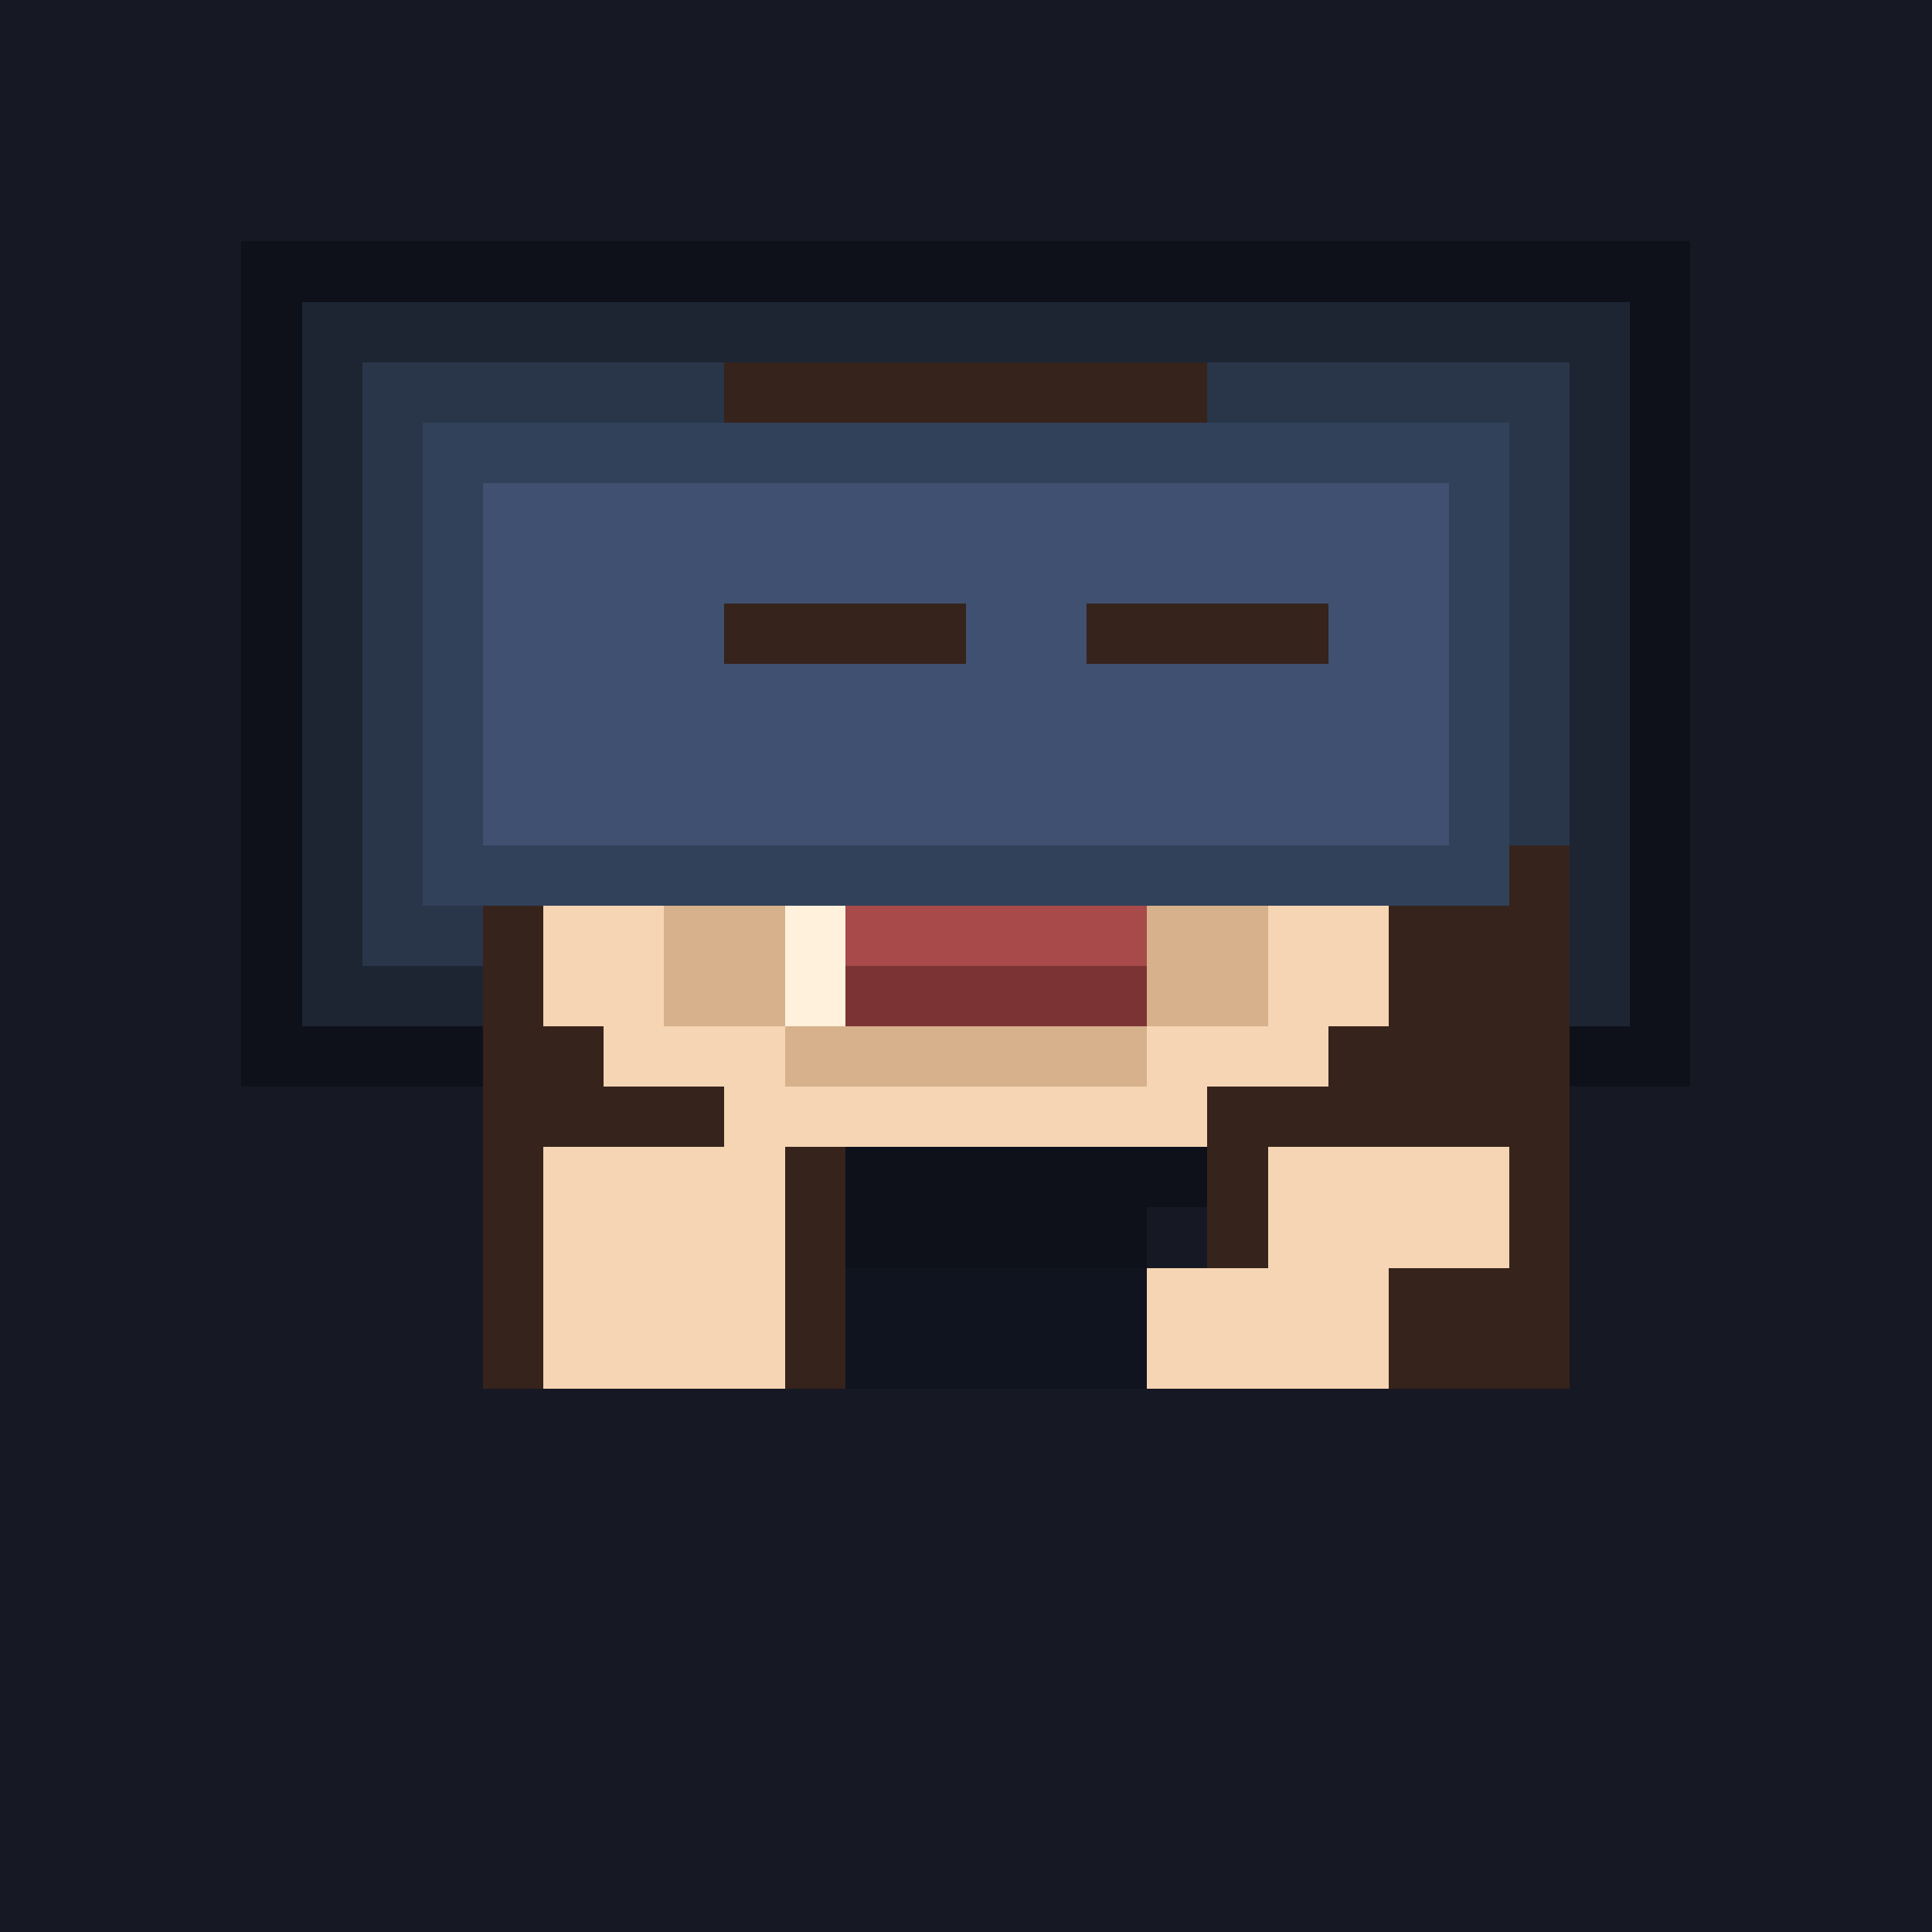
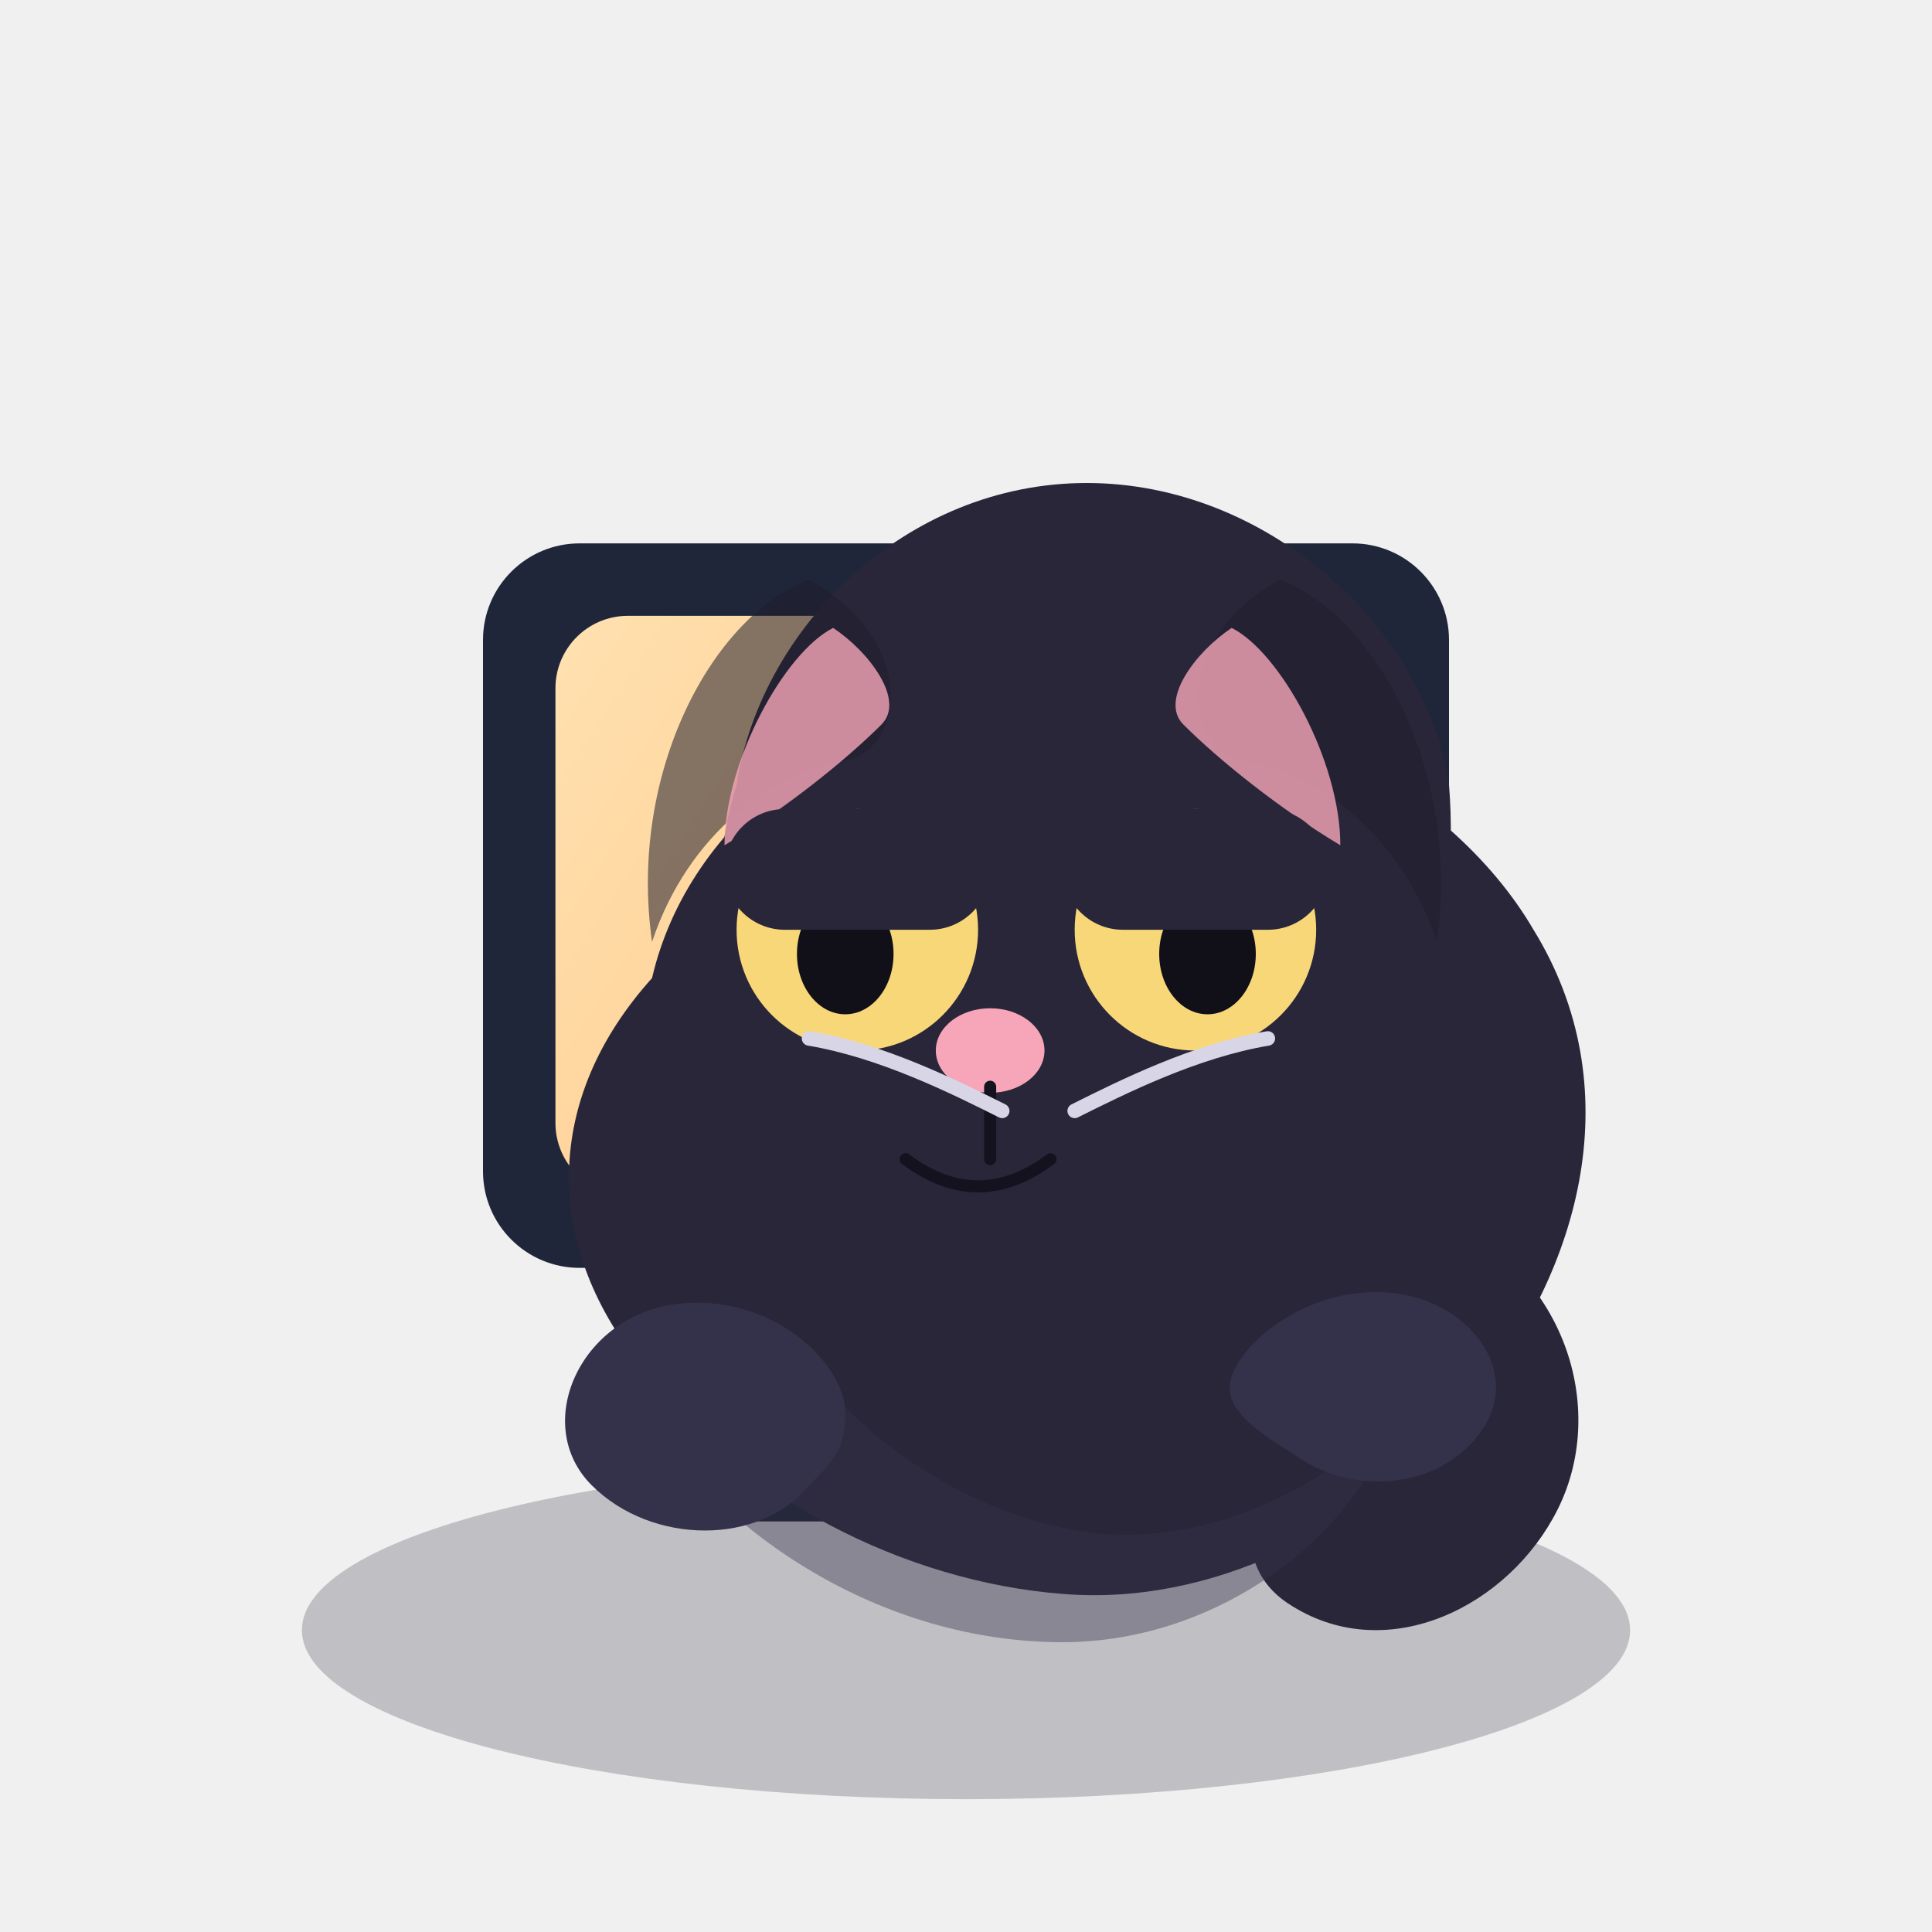
- <svg xmlns="http://www.w3.org/2000/svg" viewBox="0 0 32 32" shape-rendering="crispEdges">
-   <rect width="32" height="32" fill="#161923" />
-   <rect x="4" y="4" width="24" height="14" fill="#0e111a" />
-   <rect x="5" y="5" width="22" height="12" fill="#1d2533" />
-   <rect x="6" y="6" width="20" height="10" fill="#293549" />
-   <rect x="12" y="18" width="8" height="2" fill="#0e111a" />
-   <rect x="13" y="20" width="6" height="1" fill="#0e111a" />
-   <rect x="10" y="21" width="12" height="2" fill="#10141f" />
-   <g fill="#36231c">
-     <rect x="9" y="11" width="14" height="8" />
-     <rect x="10" y="9" width="12" height="4" />
-     <rect x="11" y="7" width="10" height="3" />
-     <rect x="12" y="6" width="8" height="2" />
-     <rect x="8" y="14" width="4" height="7" />
-     <rect x="22" y="14" width="4" height="7" />
-     <rect x="8" y="18" width="6" height="5" />
-     <rect x="20" y="18" width="6" height="5" />
-     <rect x="9" y="10" width="2" height="3" />
-     <rect x="22" y="10" width="2" height="3" />
+ <svg xmlns="http://www.w3.org/2000/svg" width="320" height="320" viewBox="0 0 320 320" fill="none" role="img" aria-labelledby="title desc">
+   <style>
+     .shadow { fill: rgba(26, 22, 38, 0.22); }
+     .monitor-body { fill: #20263a; }
+     .monitor-screen { fill: url(#screenGradient); }
+     .monitor-stand { fill: #1a1f30; }
+     .fur-dark { fill: #1f1d2c; }
+     .fur-medium { fill: #29263a; }
+     .fur-light { fill: #34324a; }
+     .inner-ear { fill: #f6a6b8; opacity: 0.8; }
+     .eye-sclera { fill: #f8d779; }
+     .eye-pupil { fill: #111018; }
+     .eye-shine { fill: #ffffff; opacity: 0.85; }
+     .nose { fill: #f6a6b8; }
+     .whisker { stroke: #d8d6e6; stroke-width: 2.4; stroke-linecap: round; }
+     .line { fill: none; stroke: #15121f; stroke-width: 2; stroke-linecap: round; stroke-linejoin: round; }
+     .tail { transform-box: fill-box; transform-origin: 20% 80%; animation: tail-guard 3.4s ease-in-out infinite; }
+     .head { transform-box: fill-box; transform-origin: 50% 82%; animation: head-guard 4.2s ease-in-out infinite; }
+     .blink { transform-box: fill-box; transform-origin: 50% 0%; animation: blink 8s ease-in-out infinite; }
+     .screen-glow { animation: screen-glow 4s ease-in-out infinite; }
+     .paw { transform-box: fill-box; transform-origin: 50% 50%; animation: paw-tap 5s ease-in-out infinite; }
+     @keyframes tail-guard {
+       0%, 100% { transform: rotate(6deg); }
+       50% { transform: rotate(-4deg); }
+     }
+     @keyframes head-guard {
+       0%, 100% { transform: translateY(0); }
+       50% { transform: translateY(-3px); }
+     }
+     @keyframes blink {
+       0%, 76%, 78%, 100% { transform: scaleY(0); }
+       77% { transform: scaleY(1); }
+     }
+     @keyframes screen-glow {
+       0%, 100% { opacity: 0.9; }
+       50% { opacity: 0.6; }
+     }
+     @keyframes paw-tap {
+       0%, 100% { transform: translateY(0); }
+       40% { transform: translateY(2px); }
+     }
+     @media (prefers-reduced-motion: reduce) {
+       .tail, .head, .blink, .screen-glow, .paw { animation-duration: 0.01ms !important; animation-iteration-count: 1 !important; }
+     }
+   </style>
+   <defs>
+     <linearGradient id="screenGradient" x1="80" y1="96" x2="240" y2="200" gradientUnits="userSpaceOnUse">
+       <stop offset="0" stop-color="#ffe4b5" />
+       <stop offset="1" stop-color="#ffb970" />
+     </linearGradient>
+   </defs>
+   <ellipse class="shadow" cx="160" cy="270" rx="110" ry="28" />
+   <g class="monitor">
+     <rect class="monitor-body" x="80" y="90" width="160" height="120" rx="16" />
+     <rect class="monitor-screen screen-glow" x="92" y="102" width="136" height="96" rx="12" />
+     <rect class="monitor-stand" x="146" y="210" width="28" height="36" rx="8" />
+     <rect class="monitor-stand" x="120" y="240" width="80" height="12" rx="6" />
  </g>
-   <g fill="#f6d5b4">
-     <rect x="10" y="8" width="12" height="3" />
-     <rect x="9" y="10" width="14" height="7" />
-     <rect x="10" y="13" width="12" height="5" />
-     <rect x="11" y="15" width="10" height="3" />
-     <rect x="12" y="16" width="8" height="3" />
-     <rect x="9" y="19" width="4" height="2" />
-     <rect x="21" y="19" width="4" height="2" />
+   <g class="cat">
+     <path class="tail fur-medium" d="M240 202c20 10 26 32 18 48-8 16-28 26-44 16-10-6-8-18 0-24s16-12 12-20-2-14 14-20z" />
+     <g class="body">
+       <path class="fur-medium" d="M108 162c6-26 32-46 64-48 34-2 68 16 82 40 16 26 8 56-10 78-18 22-44 34-68 32-26-2-54-16-70-38-16-20-16-44 2-64z" />
+       <path class="fur-light" d="M130 220c10 18 32 32 52 34 20 2 42-10 50-22-6 22-30 40-56 40-30 0-58-18-72-42 8 4 16 4 26-10z" opacity="0.4" />
+     </g>
+     <g class="paw">
+       <path class="fur-light" d="M134 246c-8 10-26 10-36 0s-2-28 14-30c16-2 28 10 28 18 0 6-2 8-6 12z" />
+       <path class="fur-light" d="M216 242c10 6 24 4 30-6 6-10-4-22-18-22-12 0-22 8-24 14-2 6 6 10 12 14z" />
+     </g>
+     <g class="head head">
+       <path class="fur-medium" d="M122 130c4-26 28-50 58-50s56 24 60 50c2 24-6 52-20 66-12 12-26 16-40 16s-28-4-40-16c-16-14-26-40-18-66z" />
+       <path class="fur-dark" d="M134 96c-16 6-30 32-26 60 6-18 20-28 32-30 10-2 12-20-6-30z" opacity="0.55" />
+       <path class="fur-dark" d="M212 96c16 6 30 32 26 60-6-18-20-28-32-30-10-2-12-20 6-30z" opacity="0.55" />
+       <path class="inner-ear" d="M138 104c-8 4-18 22-18 36 10-6 20-14 26-20 4-4-2-12-8-16z" />
+       <path class="inner-ear" d="M204 104c8 4 18 22 18 36-10-6-20-14-26-20-4-4 2-12 8-16z" />
+       <g class="face">
+         <g class="eye" transform="translate(142 154)">
+           <circle class="eye-sclera" cx="0" cy="0" r="20" />
+           <ellipse class="eye-pupil" cx="-2" cy="4" rx="8" ry="10" />
+           <ellipse class="eye-shine" cx="-6" cy="-6" rx="6" ry="4" />
+           <rect class="fur-medium blink" x="-22" y="-20" width="44" height="20" rx="10" />
+         </g>
+         <g class="eye" transform="translate(198 154)">
+           <circle class="eye-sclera" cx="0" cy="0" r="20" />
+           <ellipse class="eye-pupil" cx="2" cy="4" rx="8" ry="10" />
+           <ellipse class="eye-shine" cx="6" cy="-6" rx="6" ry="4" />
+           <rect class="fur-medium blink" x="-22" y="-20" width="44" height="20" rx="10" />
+         </g>
+         <ellipse class="nose" cx="164" cy="174" rx="9" ry="7" />
+         <path class="line" d="M164 180v12" />
+         <path class="line" d="M150 192c8 6 16 6 24 0" />
+         <path class="whisker" d="M134 172c12 2 24 8 32 12" />
+         <path class="whisker" d="M210 172c-12 2-24 8-32 12" />
+       </g>
+     </g>
  </g>
-   <g fill="#d6b18b">
-     <rect x="10" y="13" width="3" height="2" />
-     <rect x="20" y="13" width="3" height="2" />
-     <rect x="11" y="15" width="2" height="2" />
-     <rect x="19" y="15" width="2" height="2" />
-     <rect x="13" y="17" width="6" height="1" />
-   </g>
-   <g fill="#fff1dc">
-     <rect x="13" y="15" width="6" height="2" />
-     <rect x="14" y="14" width="4" height="1" />
-   </g>
-   <rect x="13" y="11" width="2" height="2" fill="#1a1c24" />
-   <rect x="19" y="11" width="2" height="2" fill="#1a1c24" />
-   <rect x="14" y="11" width="1" height="1" fill="#9de6c0" />
-   <rect x="20" y="11" width="1" height="1" fill="#9de6c0" />
-   <rect x="12" y="13" width="9" height="1" fill="#3a1f15" />
-   <rect x="13" y="14" width="7" height="1" fill="#3a1f15" />
-   <rect x="14" y="15" width="5" height="1" fill="#a84a4a" />
-   <rect x="14" y="16" width="5" height="1" fill="#7c3334" />
-   <g fill="#f6d5b4">
-     <rect x="9" y="21" width="4" height="2" />
-     <rect x="19" y="21" width="4" height="2" />
-   </g>
-   <rect x="7" y="7" width="18" height="8" fill="#31415a">
-     <animate attributeName="opacity" values="0.9;1;0.9" dur="1.1s" repeatCount="indefinite" />
-   </rect>
-   <rect x="8" y="8" width="16" height="6" fill="#3f5070">
-     <animate attributeName="opacity" values="0.6;0.8;0.6" dur="1.1s" repeatCount="indefinite" />
-   </rect>
-   <rect x="12" y="10" width="4" height="1" fill="#36231c" />
-   <rect x="18" y="10" width="4" height="1" fill="#36231c" />
</svg>
